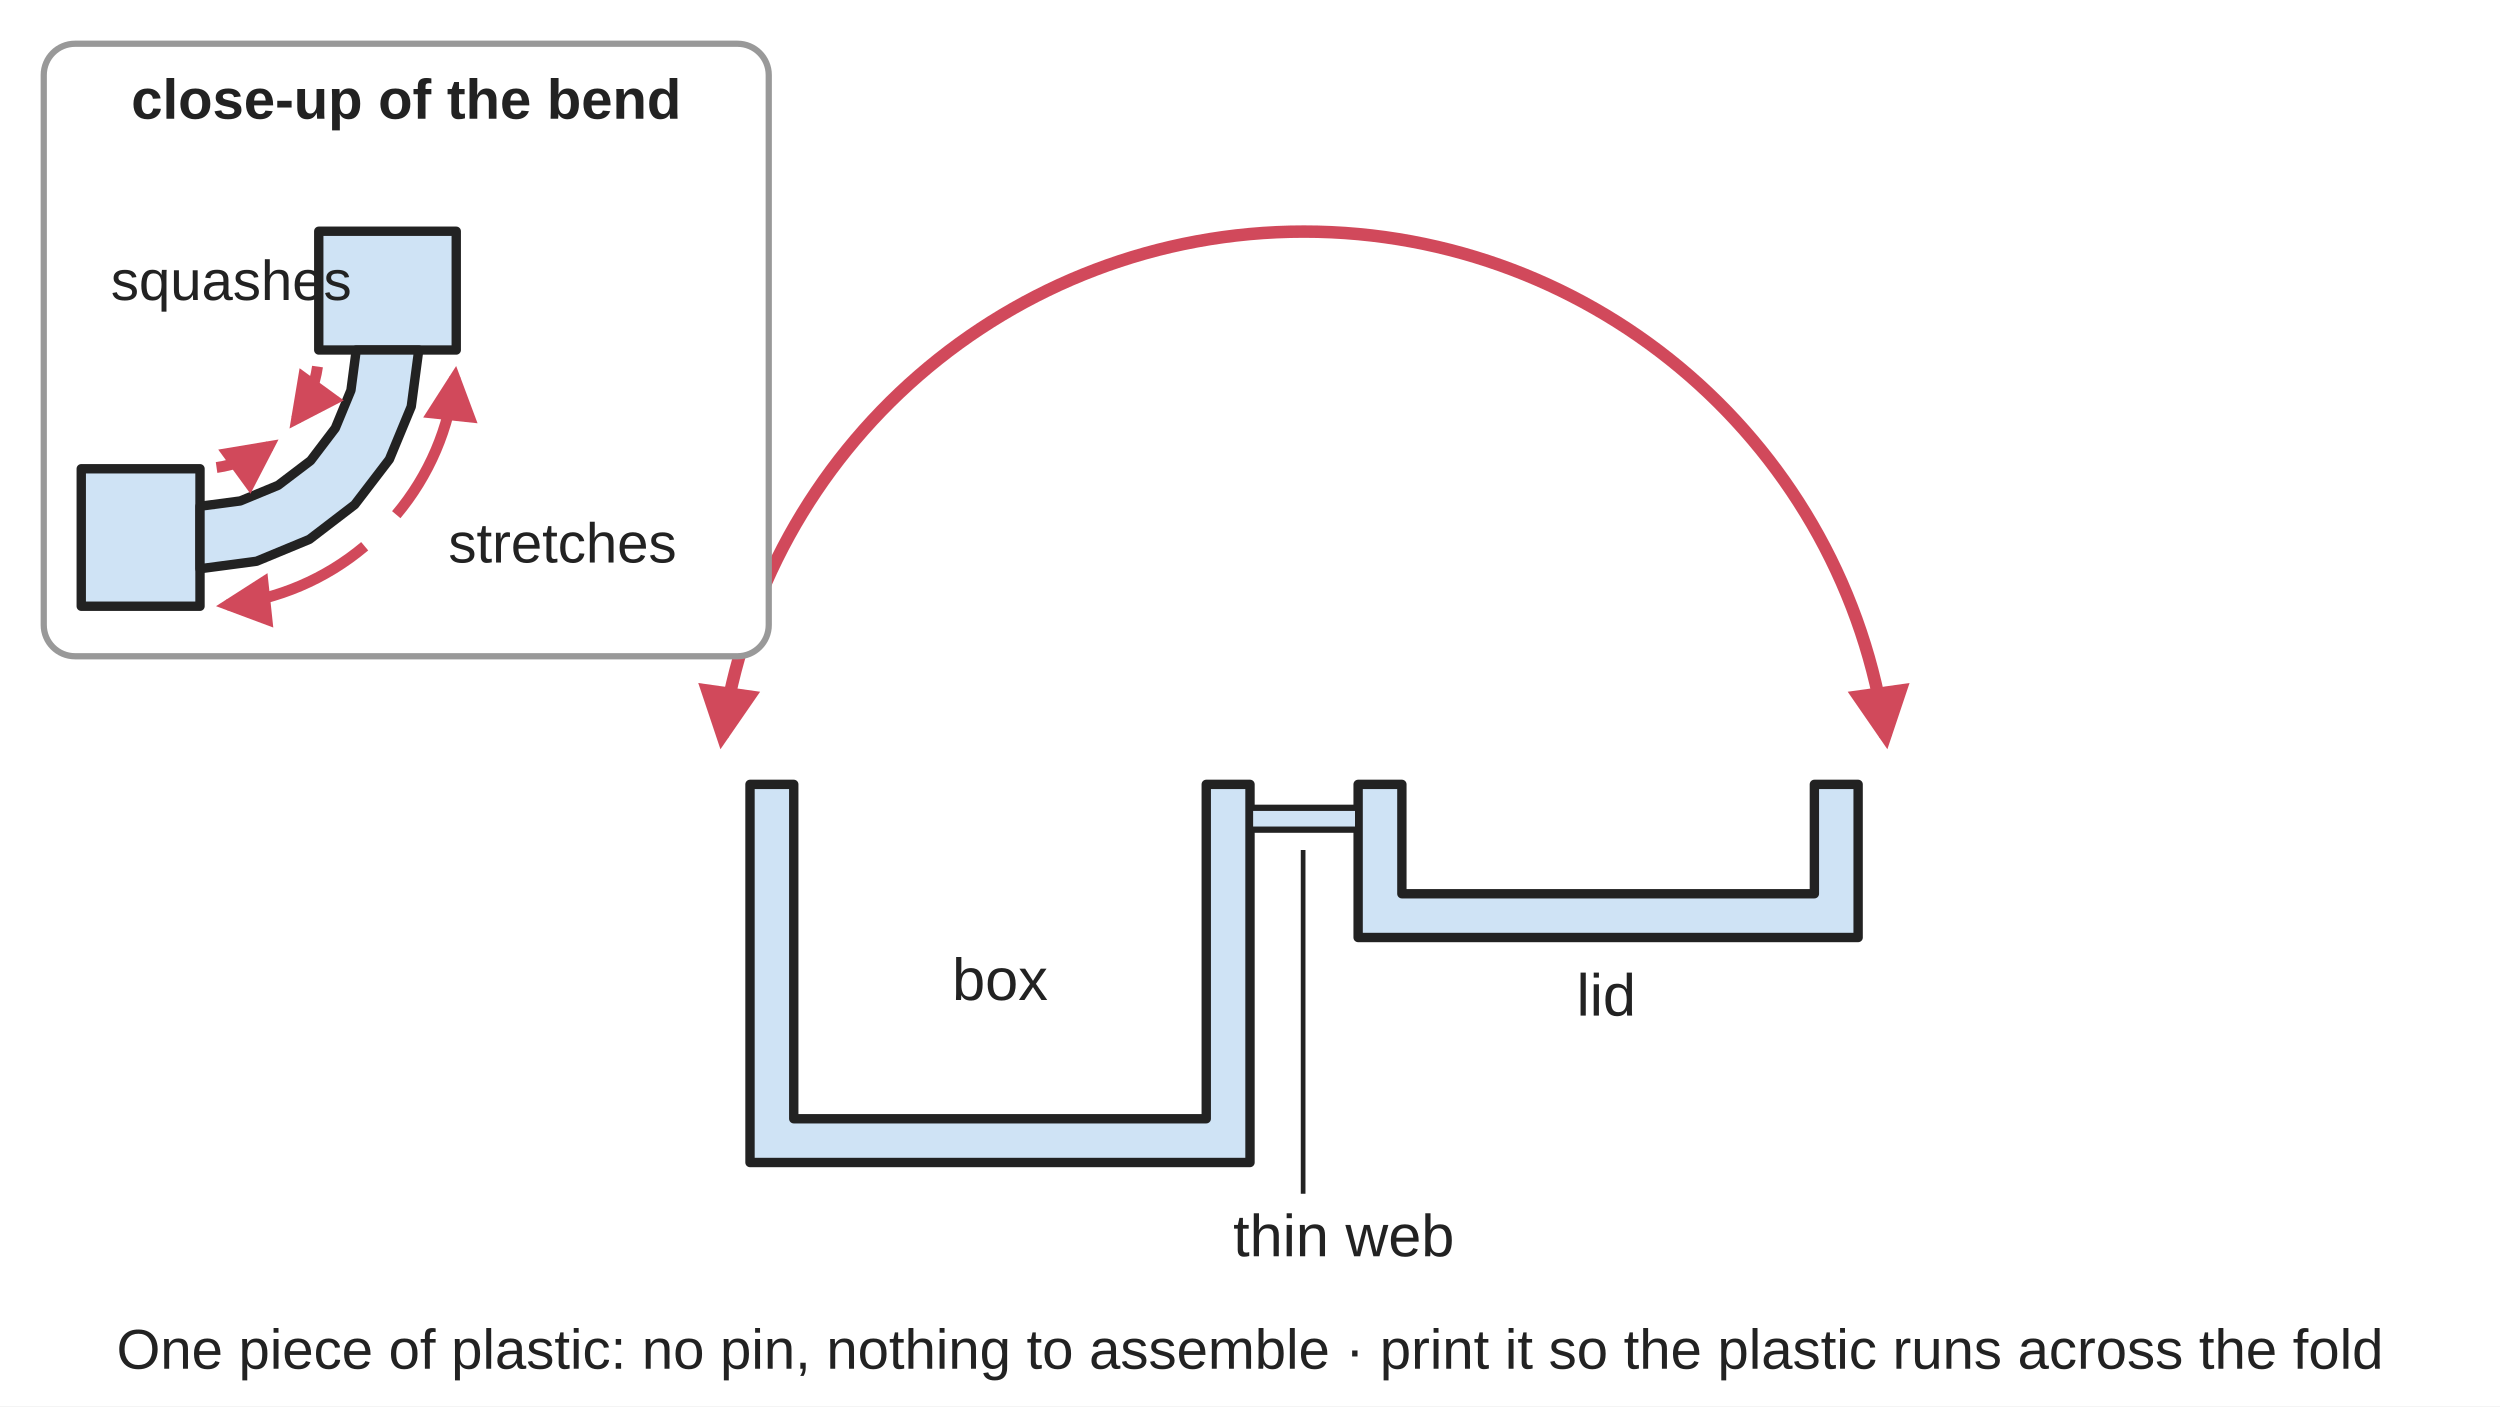
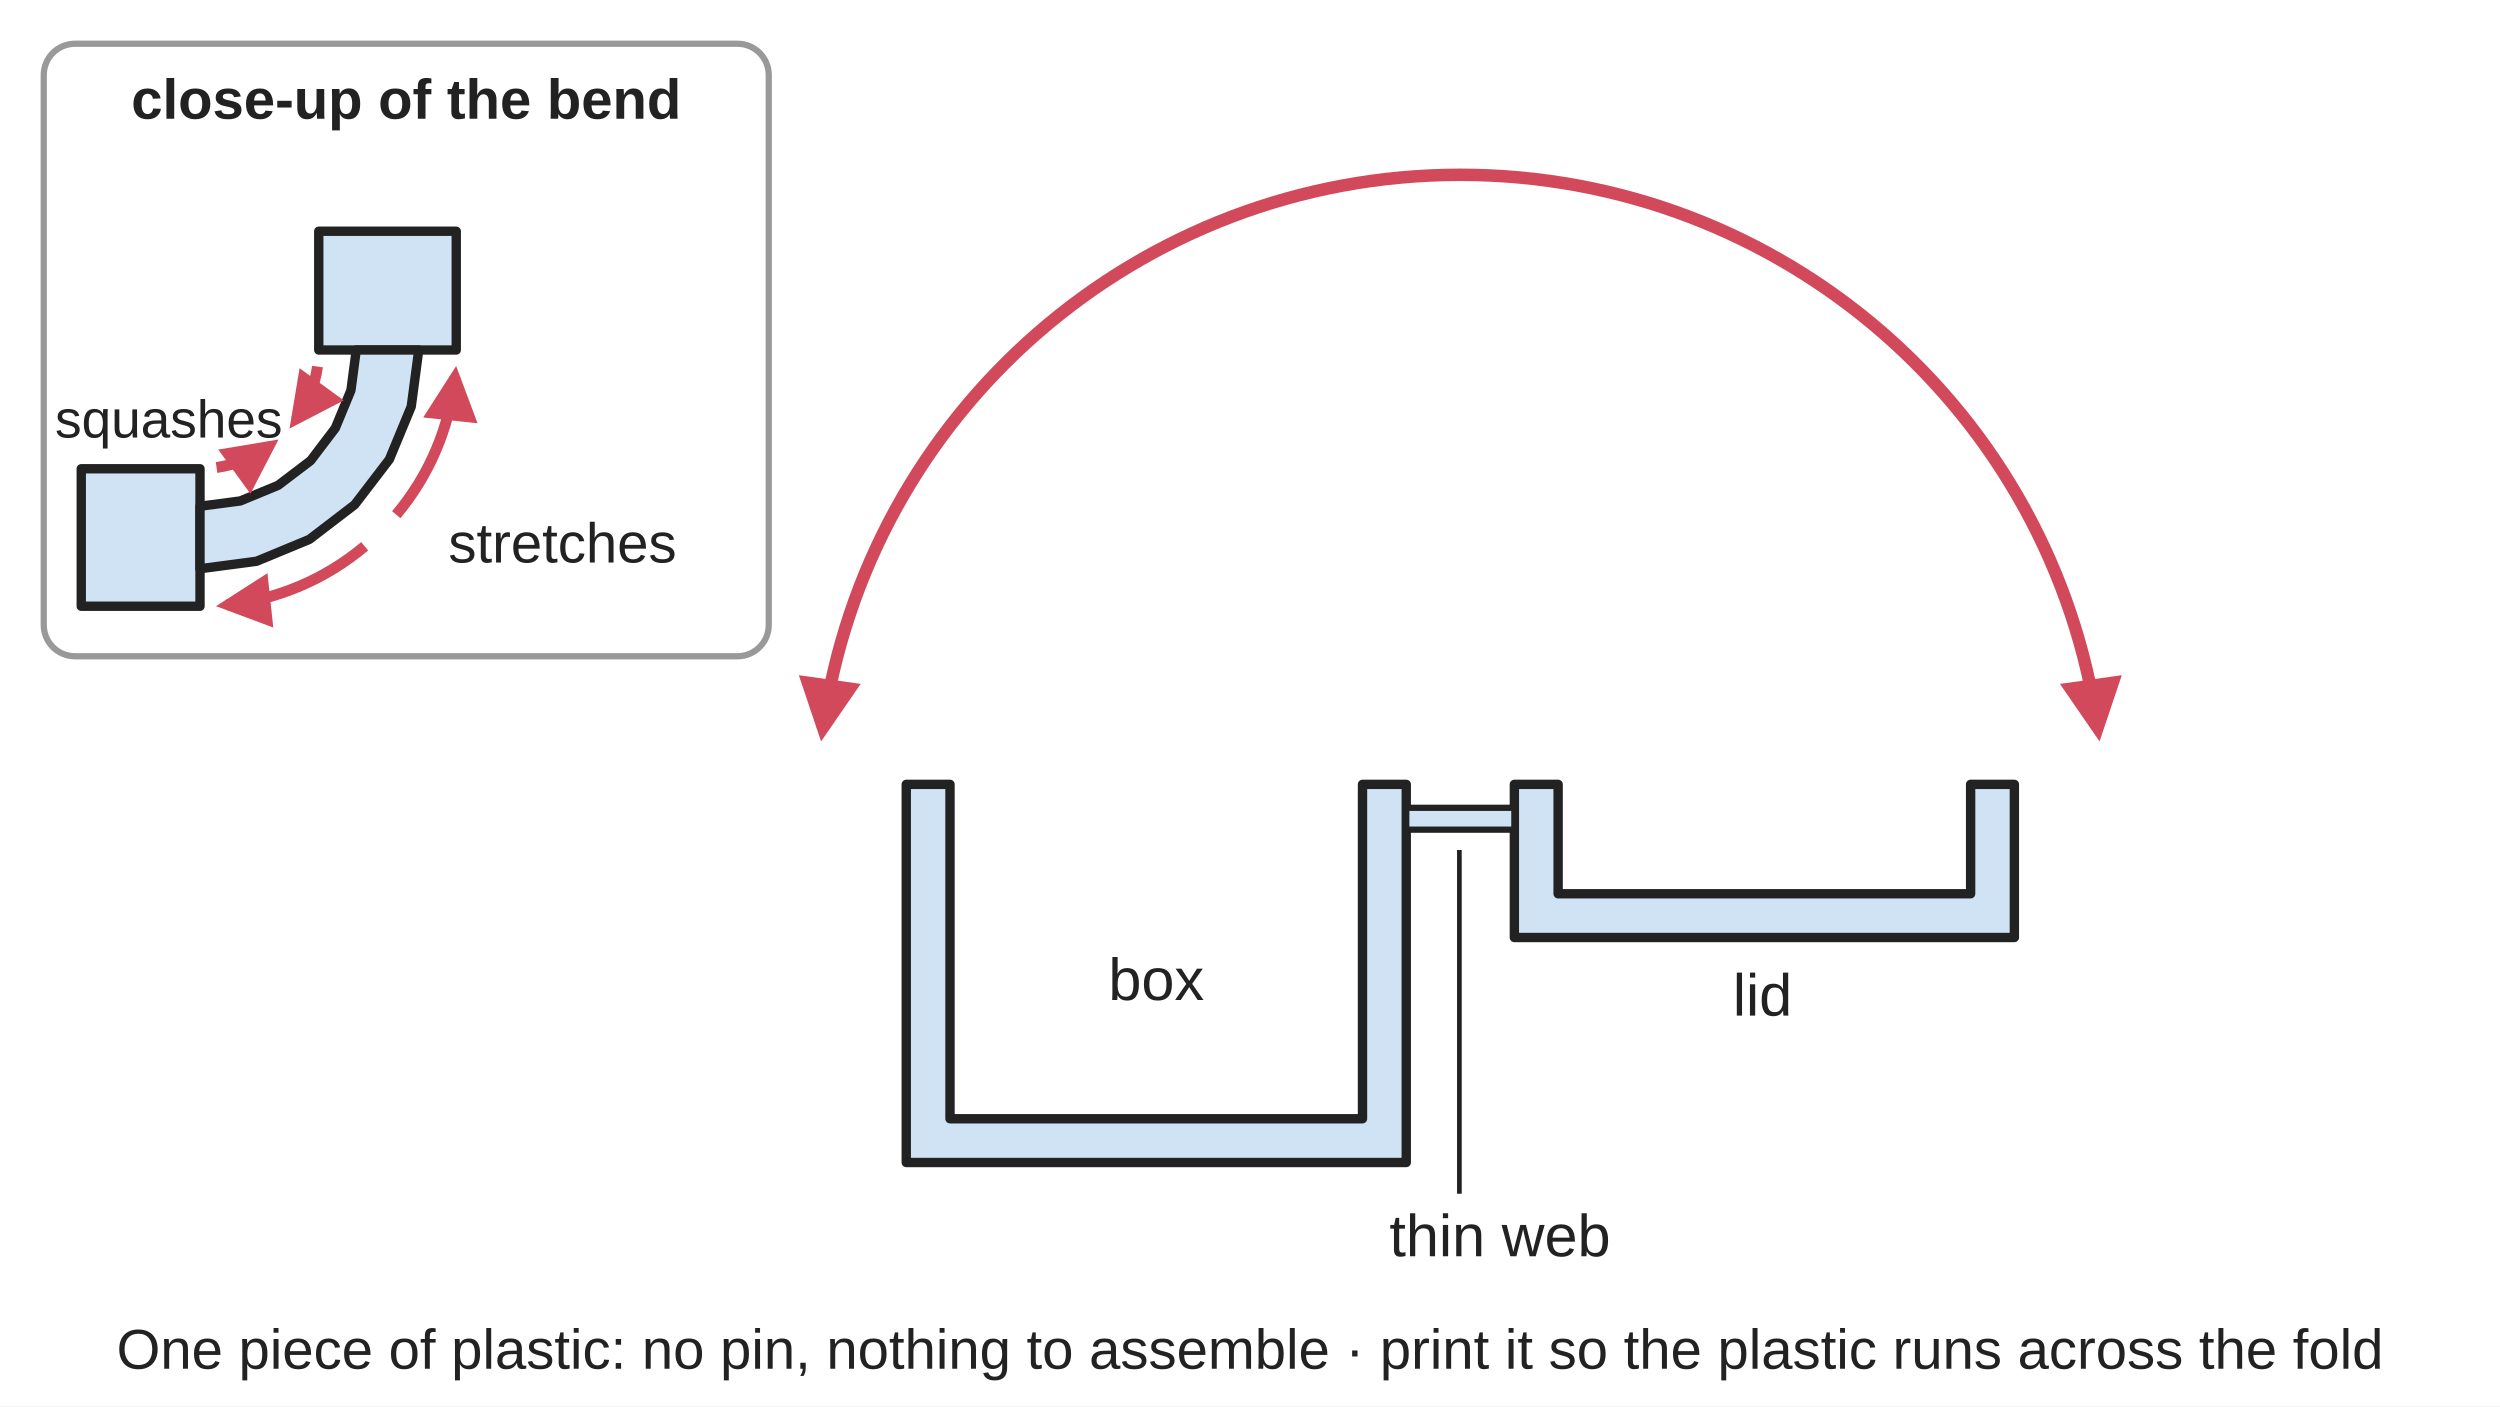
<svg xmlns="http://www.w3.org/2000/svg" viewBox="0 0 800 450" width="800" height="450" role="img">
  <rect width="800" height="450" fill="#ffffff" />
  <defs>
    <marker id="ah" viewBox="0 0 10 10" refX="8" refY="5" markerWidth="5" markerHeight="5" orient="auto-start-reverse">
      <path d="M0,0 L10,5 L0,10 z" fill="#d1495b" />
    </marker>
    <pattern id="hatch" width="12" height="12" patternUnits="userSpaceOnUse">
      <path d="M0,12 L12,0" stroke="#222" stroke-width="2" />
    </pattern>
  </defs>
-   <g stroke="#222" stroke-width="3" stroke-linejoin="round" stroke-linecap="round">
-     <path d="M240,251 L254,251 L254,358 L386,358 L386,251 L400,251 L400,372 L240,372 Z" fill="#cfe3f5" />
-     <g transform="translate(434.6 262)">
-       <g>
-         <g transform="translate(-434.6 -262)">
-           <path d="M434.6,251 L448.6,251 L448.6,286 L580.6,286 L580.6,251 L594.6,251 L594.6,300 L434.6,300 Z" fill="#cfe3f5" />
+   <g transform="translate(50 0)">
+     <g stroke="#222" stroke-width="3" stroke-linejoin="round" stroke-linecap="round">
+       <path d="M240,251 L254,251 L254,358 L386,358 L386,251 L400,251 L400,372 L240,372 Z" fill="#cfe3f5" />
+       <g transform="translate(434.6 262)">
+         <g>
+           <g transform="translate(-434.6 -262)">
+             <path d="M434.6,251 L448.6,251 L448.6,286 L580.6,286 L580.6,251 L594.6,251 L594.6,300 L434.6,300 Z" fill="#cfe3f5" />
+           </g>
        </g>
      </g>
+       <path d="M400,265.5 L405.8,265.5 L411.5,265.5 L417.3,265.5 L423,265.5 L428.8,265.5 L434.6,265.5 L434.6,258.5 L428.8,258.5 L423,258.5 L417.3,258.5 L411.5,258.5 L405.8,258.5 L400,258.5Z" fill="#cfe3f5" stroke-width="2" />
    </g>
-     <path d="M400,265.5 L405.8,265.5 L411.5,265.5 L417.3,265.5 L423,265.5 L428.8,265.5 L434.6,265.5 L434.6,258.5 L428.8,258.5 L423,258.5 L417.3,258.5 L411.5,258.5 L405.8,258.5 L400,258.5Z" fill="#cfe3f5" stroke-width="2" />
+     <path d="M621.3,233.3 A206,206 0 0 0 213.3,233.3" stroke="#d1495b" stroke-width="4" fill="none" marker-end="url(#ah)" marker-start="url(#ah)" />
+     <g font-family="Arial, Helvetica, sans-serif" font-size="19" fill="#222" text-anchor="middle">
+       <text x="320" y="320">box</text>
+       <text x="514" y="325">lid</text>
+       <text x="430" y="402">thin web</text>
+     </g>
+     <line x1="417" y1="382" x2="417" y2="272" stroke="#222" stroke-width="1.5" />
  </g>
-   <path d="M603.4,235.8 A188,188 0 0 0 231.1,235.8" stroke="#d1495b" stroke-width="4" fill="none" marker-end="url(#ah)" marker-start="url(#ah)" />
  <rect x="14" y="14" width="232" height="196" rx="10" fill="#ffffff" stroke="#999" stroke-width="2" />
  <g stroke="#222" stroke-width="3" stroke-linejoin="round">
    <rect x="26" y="150" width="38" height="44" fill="#cfe3f5" />
    <rect x="102" y="74" width="44" height="38" fill="#cfe3f5" />
    <path d="M64,182 82.1,179.6 99,172.6 113.5,161.5 124.6,147 131.6,130.1 134,112 L114,112 112.3,124.9 107.3,137 99.4,147.4 89,155.3 76.9,160.3 64,162Z" fill="#cfe3f5" />
  </g>
  <g stroke="#d1495b" stroke-width="3.5" fill="none">
    <path d="M126.8,164.7 A82,82 0 0 0 145.6,120.6" marker-end="url(#ah)" />
    <path d="M116.7,174.8 A82,82 0 0 1 72.6,193.6" marker-end="url(#ah)" />
    <path d="M101.6,117.3 A38,38 0 0 1 94.7,134.3" marker-end="url(#ah)" />
    <path d="M69.3,149.6 A38,38 0 0 0 86.3,142.7" marker-end="url(#ah)" />
  </g>
  <g font-family="Arial, Helvetica, sans-serif" font-size="19" fill="#222" text-anchor="middle">
    <text x="130" y="38" font-size="18" font-weight="bold">close-up of the bend</text>
    <text x="180" y="180" font-size="18">stretches</text>
-     <text x="74" y="96" font-size="18">squashes</text>
-     <text x="320" y="320">box</text>
-     <text x="514" y="325">lid</text>
-     <text x="430" y="402">thin web</text>
+     <text x="54" y="140" font-size="17">squashes</text>
    <text x="400" y="438" font-size="18">One piece of plastic: no pin, nothing to assemble · print it so the plastic runs across the fold</text>
  </g>
-   <line x1="417" y1="382" x2="417" y2="272" stroke="#222" stroke-width="1.5" />
</svg>
